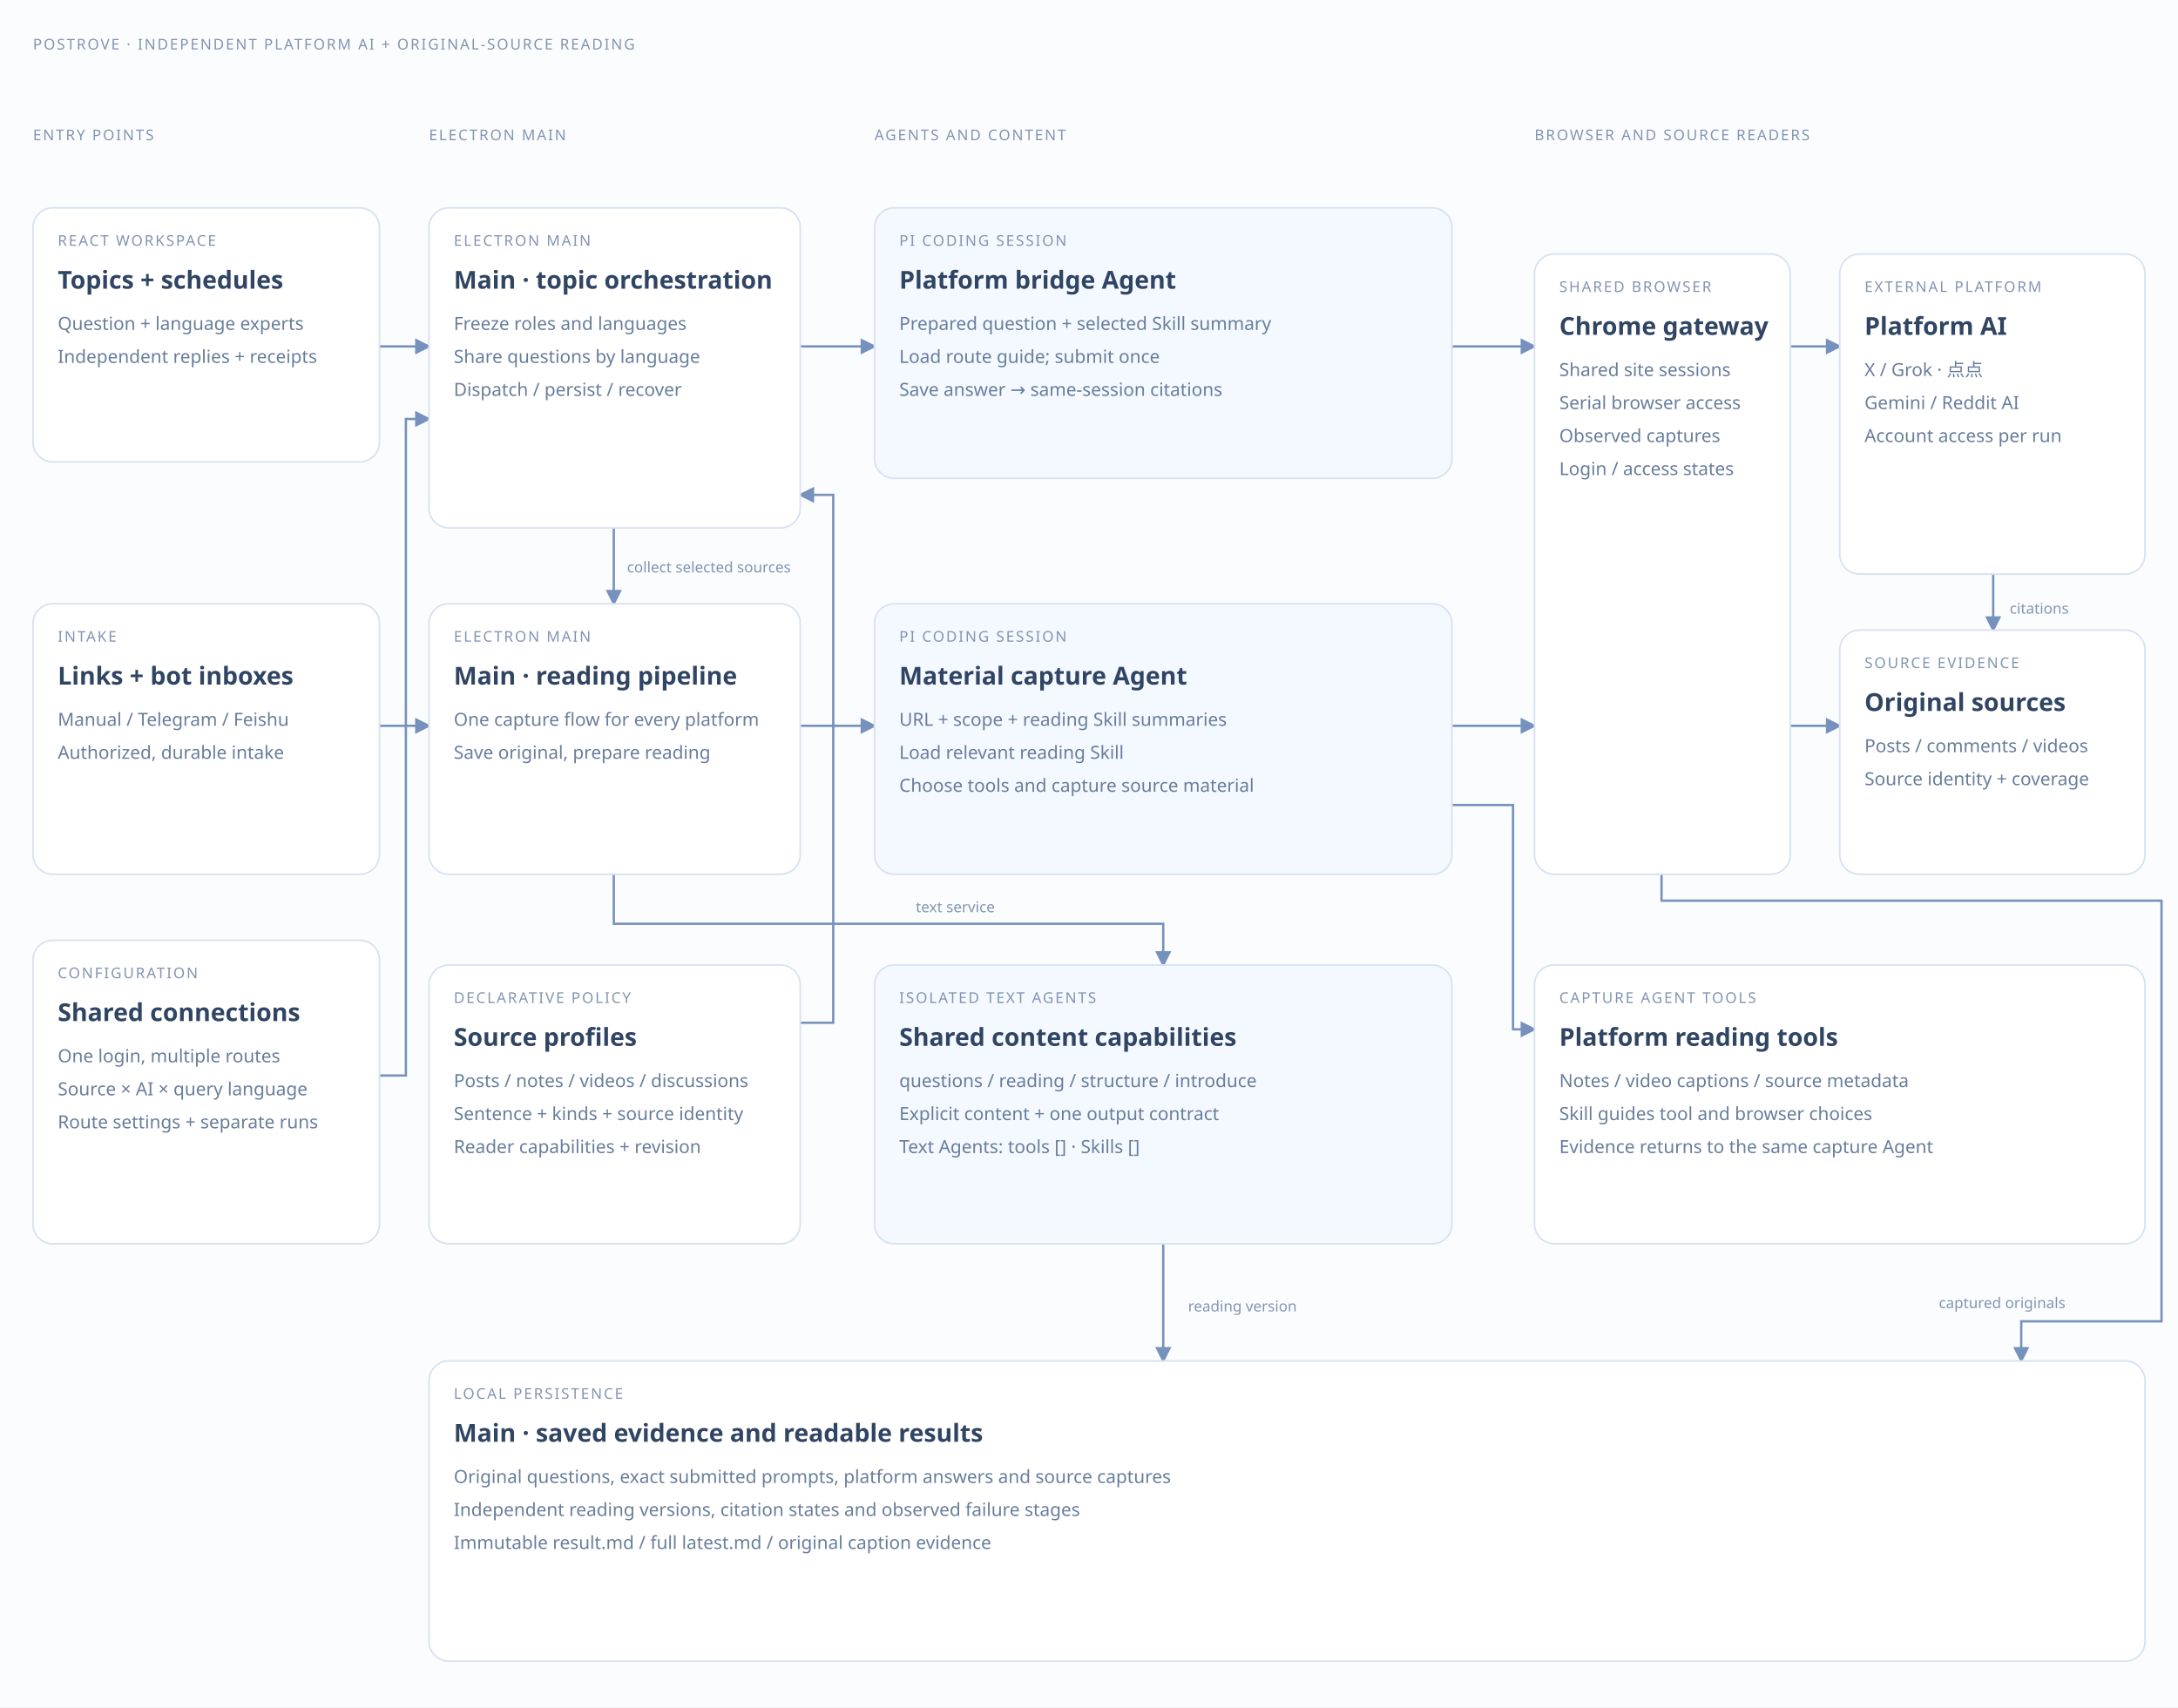
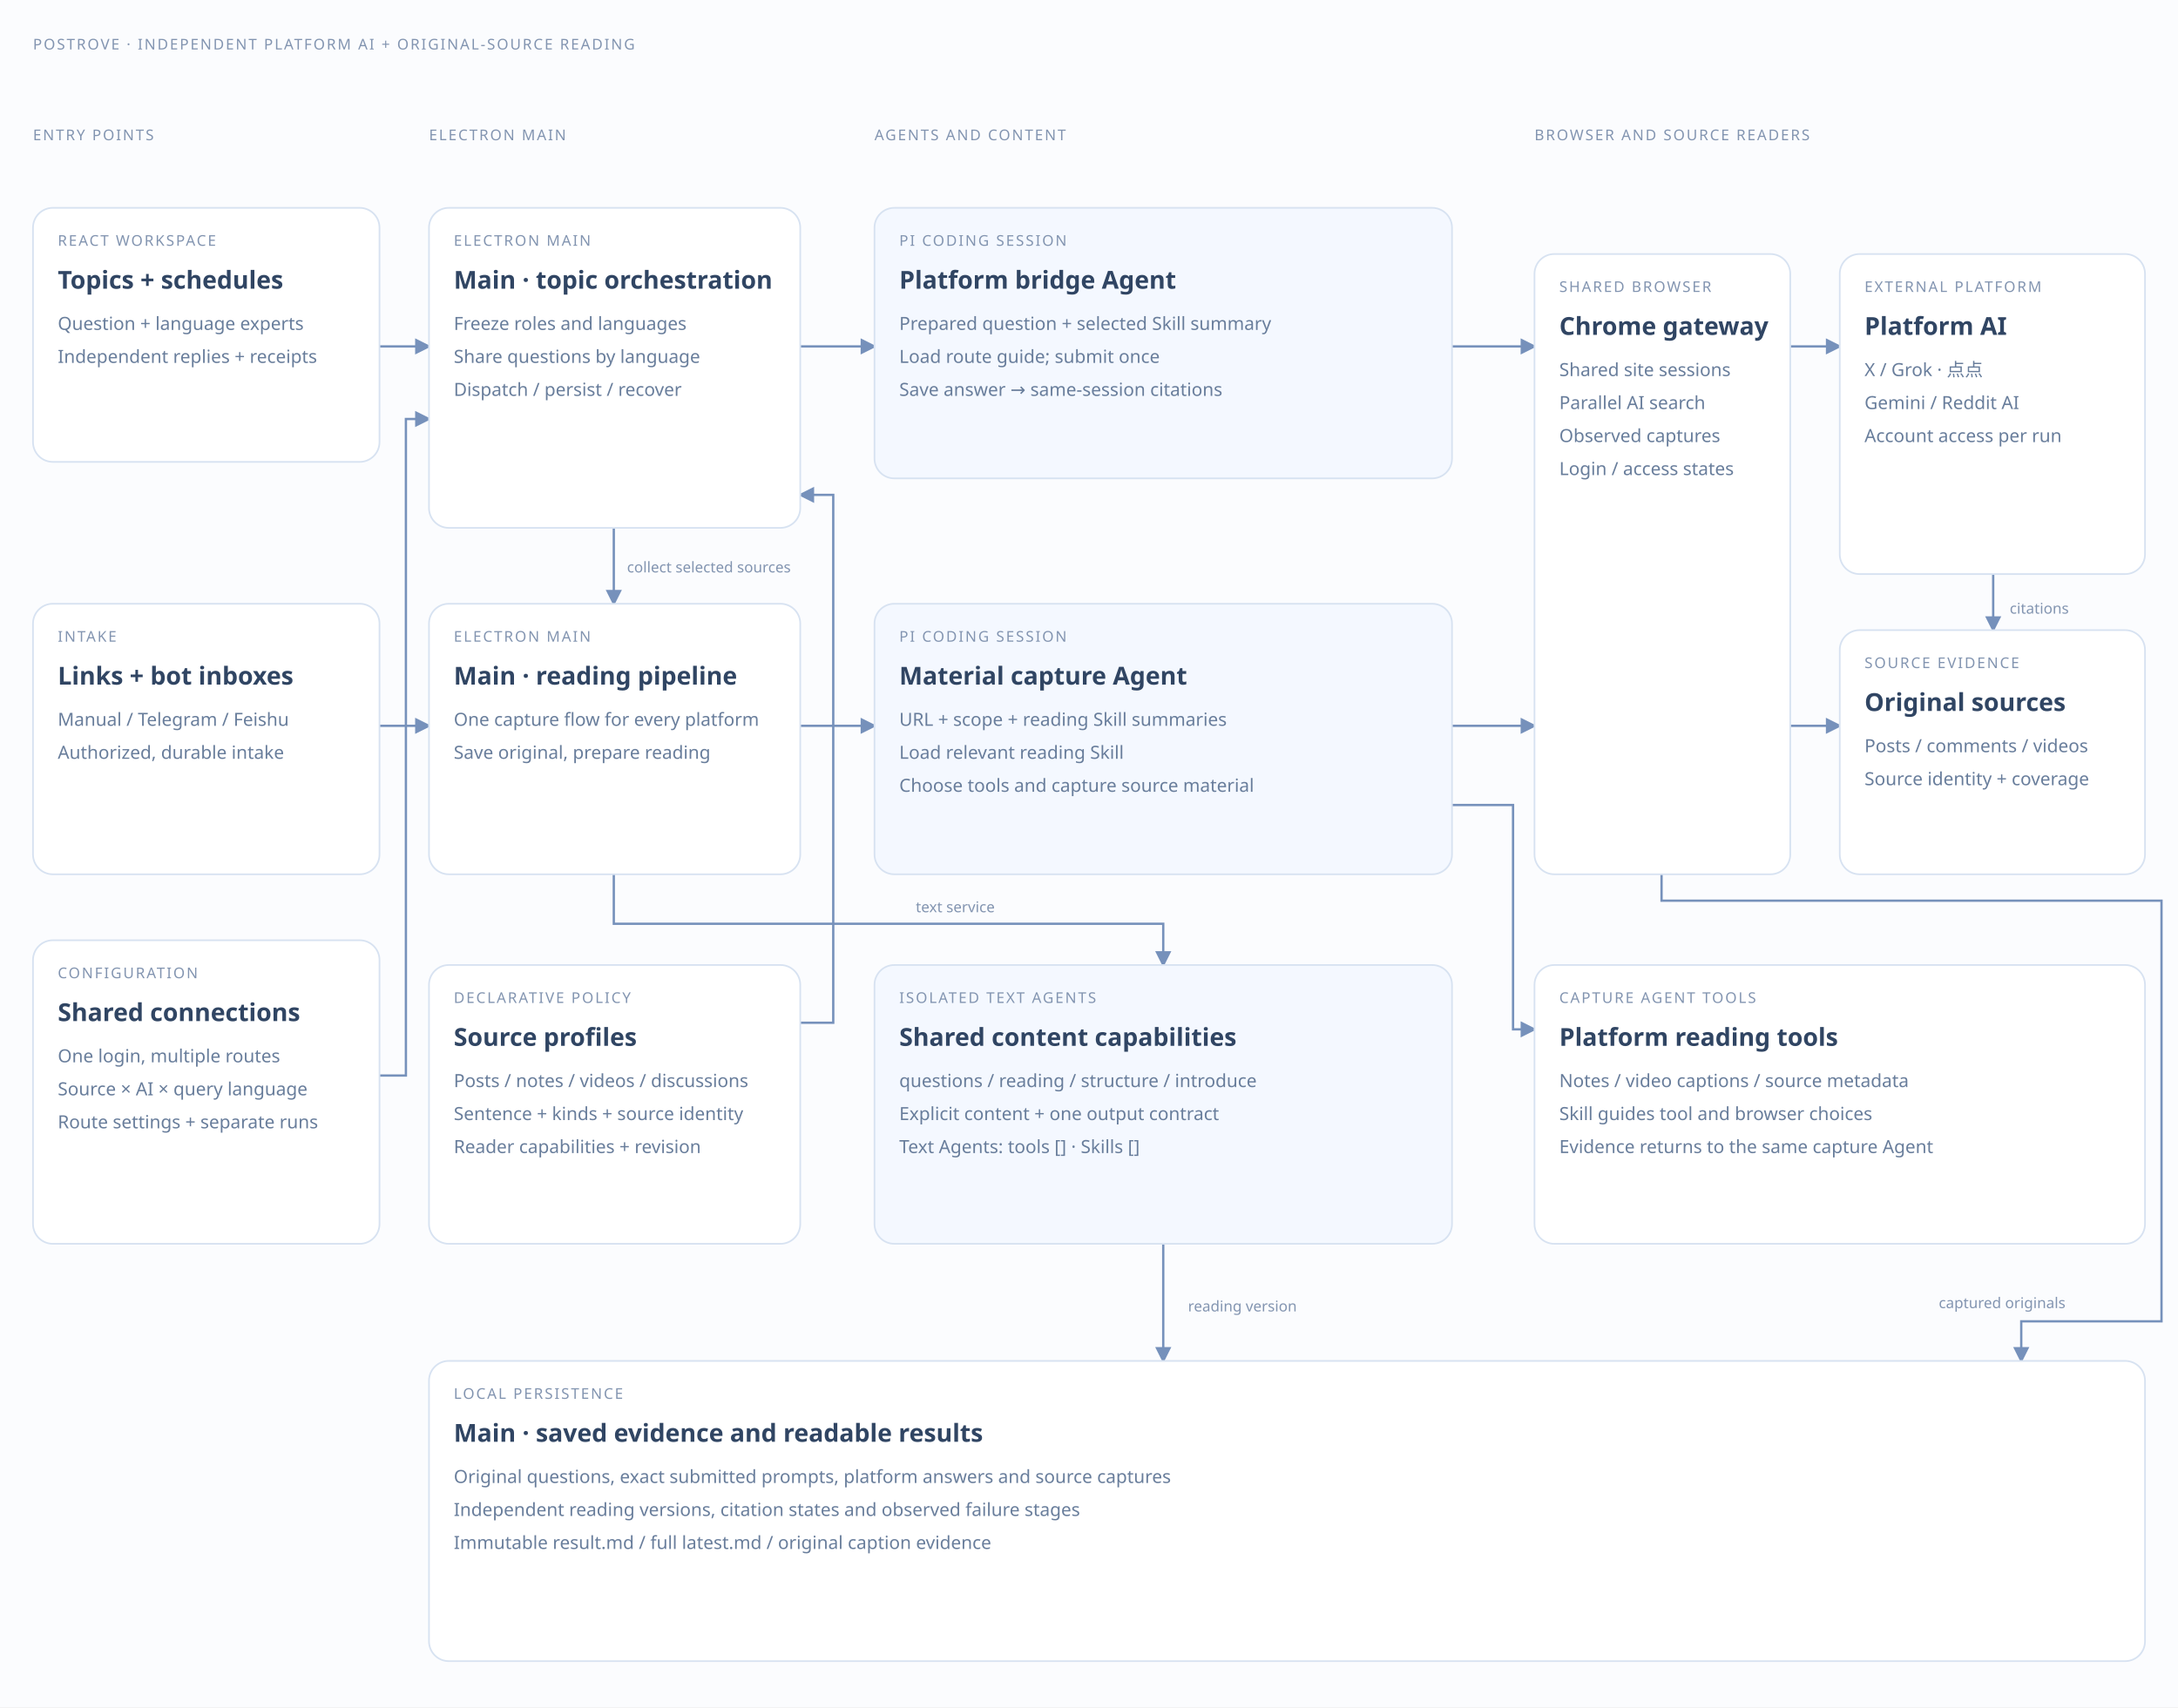
<svg xmlns="http://www.w3.org/2000/svg" viewBox="0 0 1320 1035" role="img" aria-labelledby="title">
  <defs>
    <marker id="arrow" markerWidth="7" markerHeight="7" refX="6" refY="3.5" orient="auto">
      <path d="M0 0L7 3.5L0 7Z" fill="#7691bb" />
    </marker>
  </defs>
  <style>text{font-family:system-ui,sans-serif;fill:#304563}.label{font-size:9px;letter-spacing:1px;fill:#8294b0}.title{font-size:15px;font-weight:650}.line{font-size:11px;fill:#687d9b}.edge-label{font-size:9px;fill:#8294b0}.edge{fill:none;stroke:#7691bb;stroke-width:1.4;marker-end:url(#arrow)}.node{cursor:pointer}.node:focus{outline:none}.node:focus rect,.node:hover rect{stroke:#3978ea;stroke-width:2}.node rect{fill:#fff;stroke:#d7e2f1}.worker rect{fill:#f4f8ff}.rect{stroke:#819fce;stroke-dasharray:5 4;fill:#f4f8ff}</style>
  <rect width="1320" height="1035" fill="#fbfcfe" />
  <text x="20" y="30" class="label">POSTROVE · INDEPENDENT PLATFORM AI + ORIGINAL-SOURCE READING</text>
  <text x="20" y="85" class="label">ENTRY POINTS</text>
  <text x="260" y="85" class="label">ELECTRON MAIN</text>
  <text x="530" y="85" class="label">AGENTS AND CONTENT</text>
  <text x="930" y="85" class="label">BROWSER AND SOURCE READERS</text>
  <path class="edge" d="M230 210H260" />
  <path class="edge" d="M485 210H530" />
  <path class="edge" d="M230 440H260" />
  <path class="edge" d="M485 440H530" />
  <path class="edge" d="M372 320V366" />
  <text x="380" y="347" class="edge-label">collect selected sources</text>
  <path class="edge" d="M880 210H930" />
  <path class="edge" d="M880 440H930" />
  <path class="edge" d="M1085 210H1115" />
  <path class="edge" d="M1085 440H1115" />
  <path class="edge" d="M1208 348V382" />
  <text x="1218" y="372" class="edge-label">citations</text>
  <path class="edge" d="M372 530V560H705V585" />
  <text x="555" y="553" class="edge-label">text service</text>
  <path class="edge" d="M1007 530V546H1310V801H1225V825" />
  <text x="1175" y="793" class="edge-label">captured originals</text>
  <path class="edge" d="M705 754V825" />
  <text x="720" y="795" class="edge-label">reading version</text>
  <path class="edge" d="M230 652H246V254H260" />
  <path class="edge" d="M485 620H505V300H485" />
  <path class="edge" d="M880 488H917V624H930" />
  <g class="node  " data-id="topic" role="button" tabindex="0" aria-label="Topics + schedules">
    <rect x="20" y="126" width="210" height="154" rx="12" />
    <text x="35" y="149" class="label">REACT WORKSPACE</text>
    <text x="35" y="175" class="title">Topics + schedules</text>
    <text x="35" y="200" class="line">Question + language experts</text>
    <text x="35" y="220" class="line">Independent replies + receipts</text>
  </g>
  <g class="node  " data-id="links" role="button" tabindex="0" aria-label="Links + bot inboxes">
    <rect x="20" y="366" width="210" height="164" rx="12" />
    <text x="35" y="389" class="label">INTAKE</text>
    <text x="35" y="415" class="title">Links + bot inboxes</text>
    <text x="35" y="440" class="line">Manual / Telegram / Feishu</text>
    <text x="35" y="460" class="line">Authorized, durable intake</text>
  </g>
  <g class="node  " data-id="members" role="button" tabindex="0" aria-label="Shared connections">
    <rect x="20" y="570" width="210" height="184" rx="12" />
    <text x="35" y="593" class="label">CONFIGURATION</text>
    <text x="35" y="619" class="title">Shared connections</text>
    <text x="35" y="644" class="line">One login, multiple routes</text>
    <text x="35" y="664" class="line">Source × AI × query language</text>
    <text x="35" y="684" class="line">Route settings + separate runs</text>
  </g>
  <g class="node  " data-id="main" role="button" tabindex="0" aria-label="Main · topic orchestration">
    <rect x="260" y="126" width="225" height="194" rx="12" />
    <text x="275" y="149" class="label">ELECTRON MAIN</text>
    <text x="275" y="175" class="title">Main · topic orchestration</text>
    <text x="275" y="200" class="line">Freeze roles and languages</text>
    <text x="275" y="220" class="line">Share questions by language</text>
    <text x="275" y="240" class="line">Dispatch / persist / recover</text>
  </g>
  <g class="node  " data-id="reading" role="button" tabindex="0" aria-label="Main · reading pipeline">
    <rect x="260" y="366" width="225" height="164" rx="12" />
    <text x="275" y="389" class="label">ELECTRON MAIN</text>
    <text x="275" y="415" class="title">Main · reading pipeline</text>
    <text x="275" y="440" class="line">One capture flow for every platform</text>
    <text x="275" y="460" class="line">Save original, prepare reading</text>
  </g>
  <g class="node  " data-id="storage" role="button" tabindex="0" aria-label="Main · saved evidence and readable results">
    <rect x="260" y="825" width="1040" height="182" rx="12" />
    <text x="275" y="848" class="label">LOCAL PERSISTENCE</text>
    <text x="275" y="874" class="title">Main · saved evidence and readable results</text>
    <text x="275" y="899" class="line">Original questions, exact submitted prompts, platform answers and source captures</text>
    <text x="275" y="919" class="line">Independent reading versions, citation states and observed failure stages</text>
    <text x="275" y="939" class="line">Immutable result.md / full latest.md / original caption evidence</text>
  </g>
  <g class="node worker " data-id="bridge" role="button" tabindex="0" aria-label="Platform bridge Agent">
    <rect x="530" y="126" width="350" height="164" rx="12" />
    <text x="545" y="149" class="label">PI CODING SESSION</text>
    <text x="545" y="175" class="title">Platform bridge Agent</text>
    <text x="545" y="200" class="line">Prepared question + selected Skill summary</text>
    <text x="545" y="220" class="line">Load route guide; submit once</text>
    <text x="545" y="240" class="line">Save answer → same-session citations</text>
  </g>
  <g class="node worker " data-id="capture" role="button" tabindex="0" aria-label="Material capture Agent">
    <rect x="530" y="366" width="350" height="164" rx="12" />
    <text x="545" y="389" class="label">PI CODING SESSION</text>
    <text x="545" y="415" class="title">Material capture Agent</text>
    <text x="545" y="440" class="line">URL + scope + reading Skill summaries</text>
    <text x="545" y="460" class="line">Load relevant reading Skill</text>
    <text x="545" y="480" class="line">Choose tools and capture source material</text>
  </g>
  <g class="node worker " data-id="content" role="button" tabindex="0" aria-label="Shared content capabilities">
    <rect x="530" y="585" width="350" height="169" rx="12" />
    <text x="545" y="608" class="label">ISOLATED TEXT AGENTS</text>
    <text x="545" y="634" class="title">Shared content capabilities</text>
    <text x="545" y="659" class="line">questions / reading / structure / introduce</text>
    <text x="545" y="679" class="line">Explicit content + one output contract</text>
    <text x="545" y="699" class="line">Text Agents: tools [] · Skills []</text>
  </g>
  <g class="node  " data-id="ai" role="button" tabindex="0" aria-label="Platform AI">
    <rect x="1115" y="154" width="185" height="194" rx="12" />
    <text x="1130" y="177" class="label">EXTERNAL PLATFORM</text>
    <text x="1130" y="203" class="title">Platform AI</text>
    <text x="1130" y="228" class="line">X / Grok · 点点</text>
    <text x="1130" y="248" class="line">Gemini / Reddit AI</text>
    <text x="1130" y="268" class="line">Account access per run</text>
  </g>
  <g class="node  " data-id="browser" role="button" tabindex="0" aria-label="Chrome gateway">
    <rect x="930" y="154" width="155" height="376" rx="12" />
    <text x="945" y="177" class="label">SHARED BROWSER</text>
    <text x="945" y="203" class="title">Chrome gateway</text>
    <text x="945" y="228" class="line">Shared site sessions</text>
-     <text x="945" y="248" class="line">Serial browser access</text>
+     <text x="945" y="248" class="line">Parallel AI search</text>
    <text x="945" y="268" class="line">Observed captures</text>
    <text x="945" y="288" class="line">Login / access states</text>
  </g>
  <g class="node  " data-id="sources" role="button" tabindex="0" aria-label="Original sources">
    <rect x="1115" y="382" width="185" height="148" rx="12" />
    <text x="1130" y="405" class="label">SOURCE EVIDENCE</text>
    <text x="1130" y="431" class="title">Original sources</text>
    <text x="1130" y="456" class="line">Posts / comments / videos</text>
    <text x="1130" y="476" class="line">Source identity + coverage</text>
  </g>
  <g class="node  " data-id="source-profiles" role="button" tabindex="0" aria-label="Source profiles">
    <rect x="260" y="585" width="225" height="169" rx="12" />
    <text x="275" y="608" class="label">DECLARATIVE POLICY</text>
    <text x="275" y="634" class="title">Source profiles</text>
    <text x="275" y="659" class="line">Posts / notes / videos / discussions</text>
    <text x="275" y="679" class="line">Sentence + kinds + source identity</text>
    <text x="275" y="699" class="line">Reader capabilities + revision</text>
  </g>
  <g class="node  " data-id="reading-tools" role="button" tabindex="0" aria-label="Platform reading tools">
    <rect x="930" y="585" width="370" height="169" rx="12" />
    <text x="945" y="608" class="label">CAPTURE AGENT TOOLS</text>
    <text x="945" y="634" class="title">Platform reading tools</text>
    <text x="945" y="659" class="line">Notes / video captions / source metadata</text>
    <text x="945" y="679" class="line">Skill guides tool and browser choices</text>
    <text x="945" y="699" class="line">Evidence returns to the same capture Agent</text>
  </g>
</svg>
